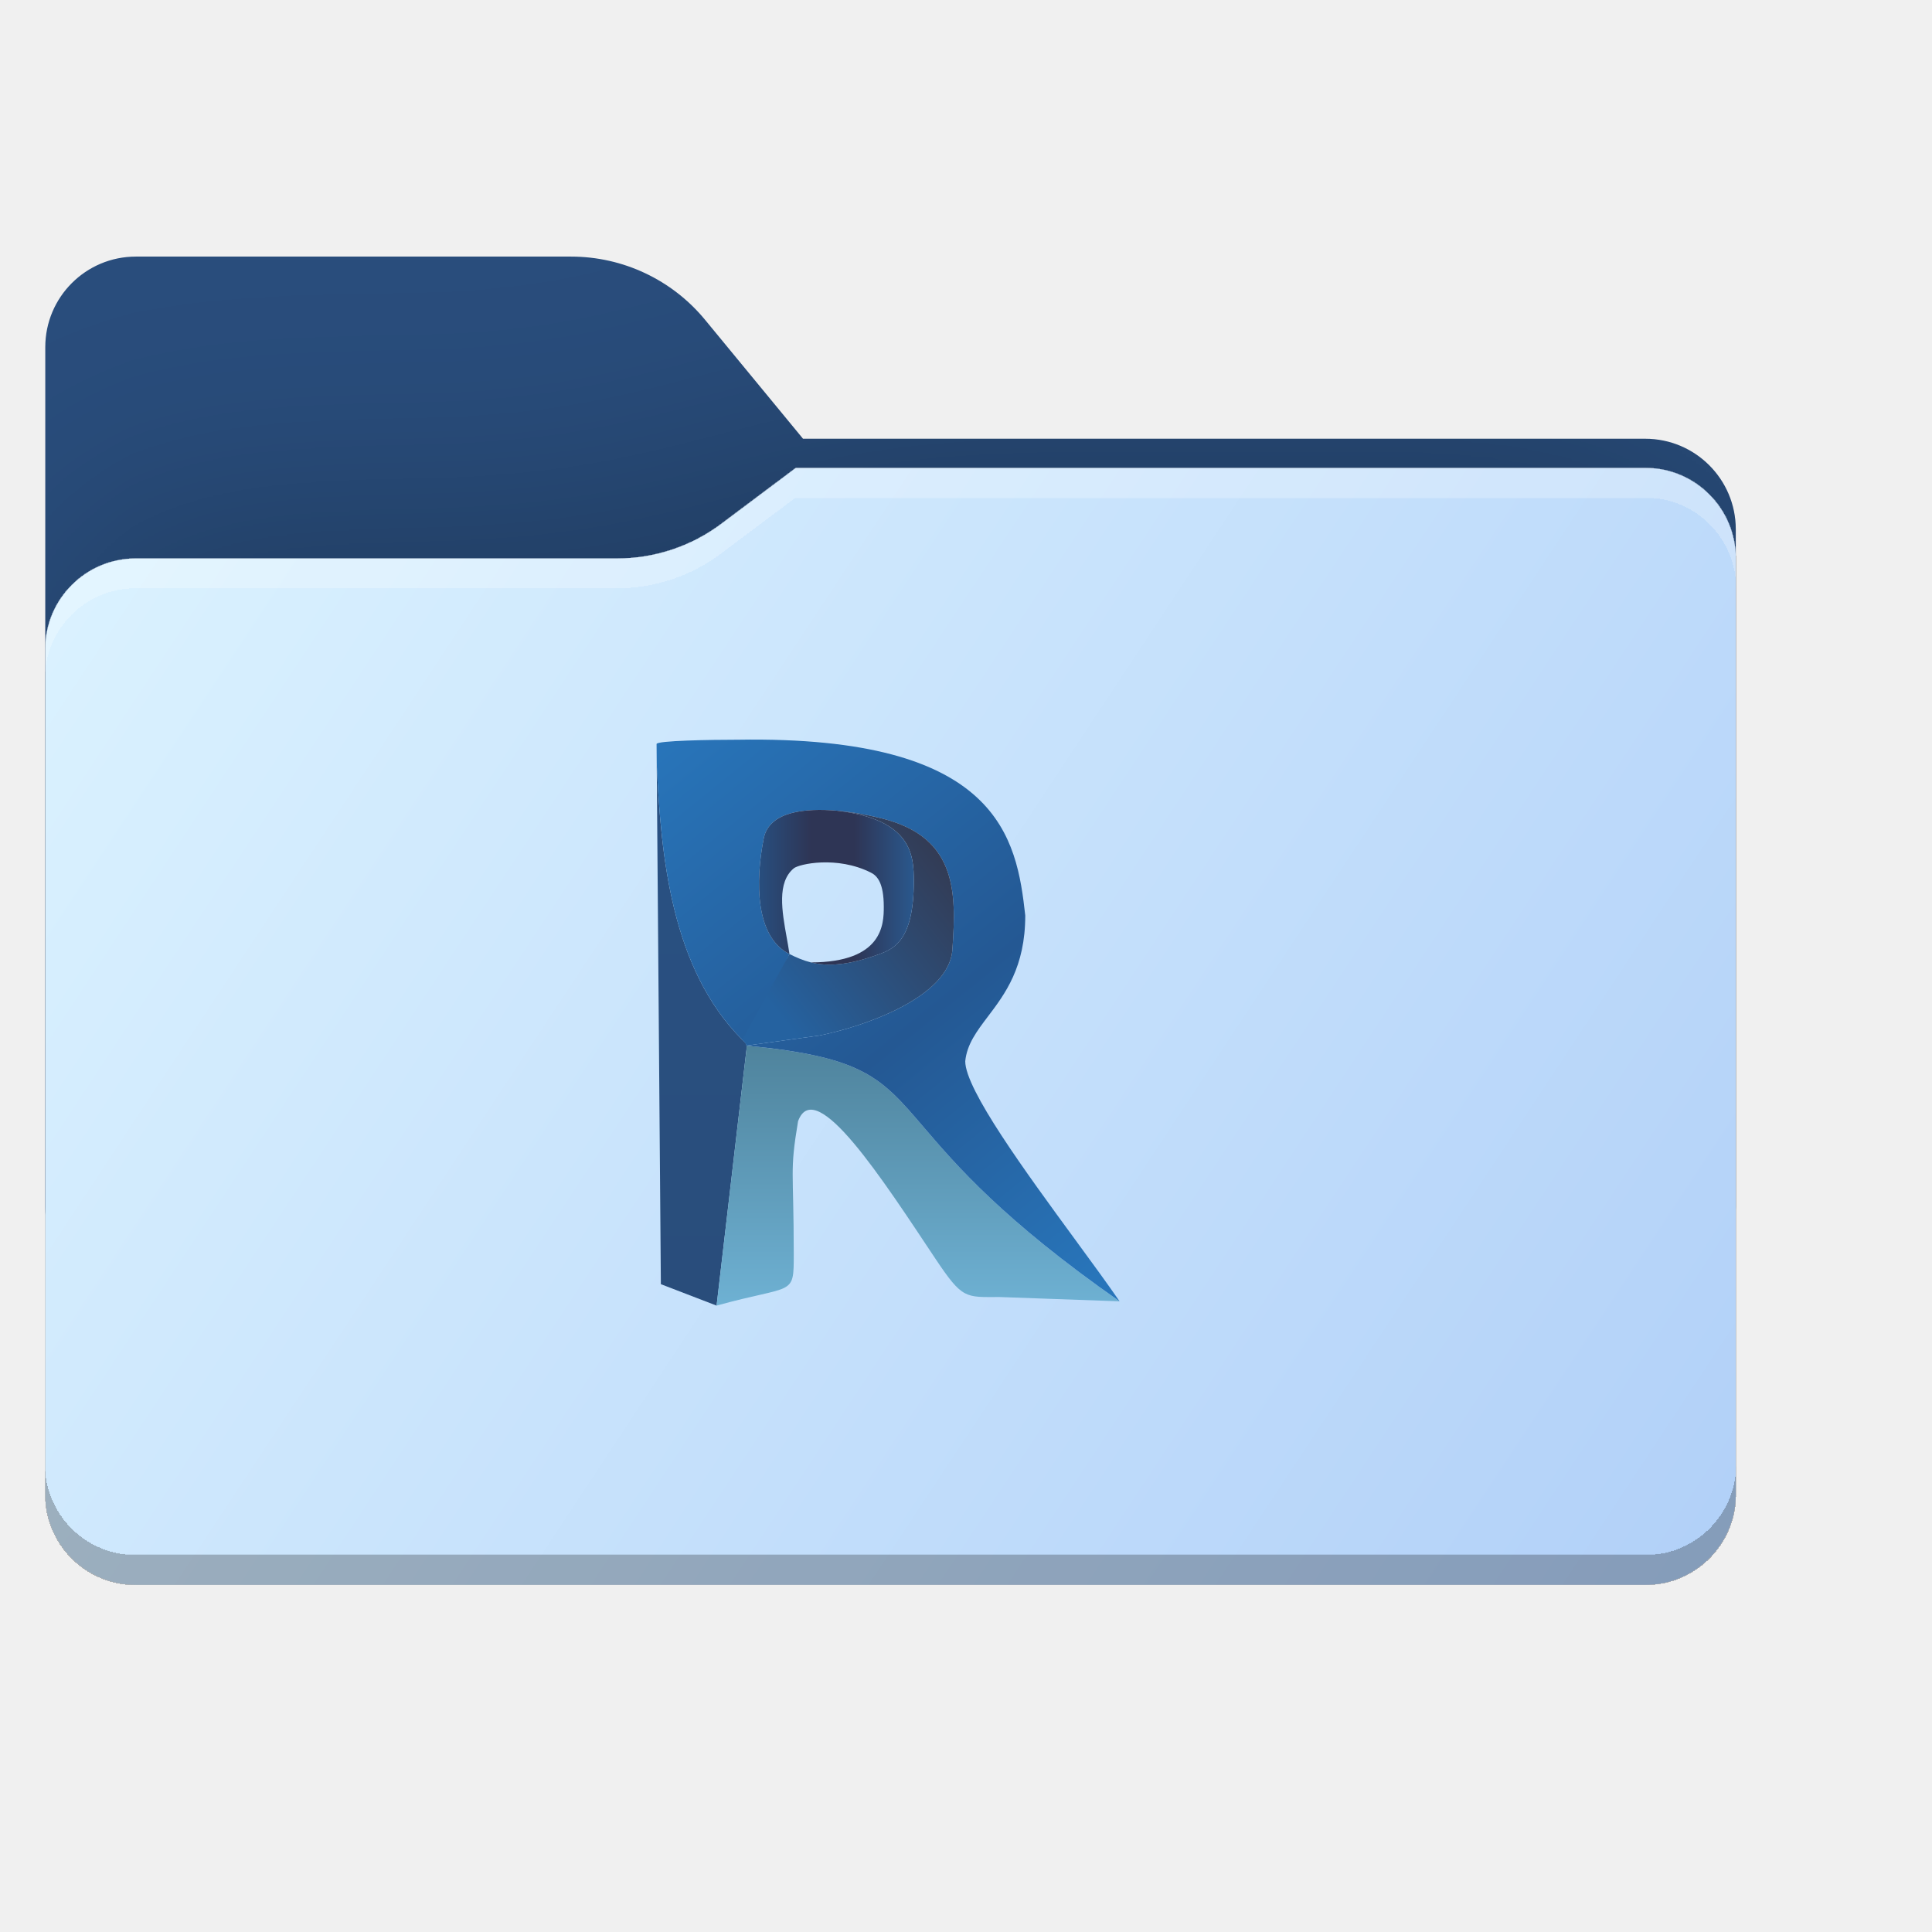
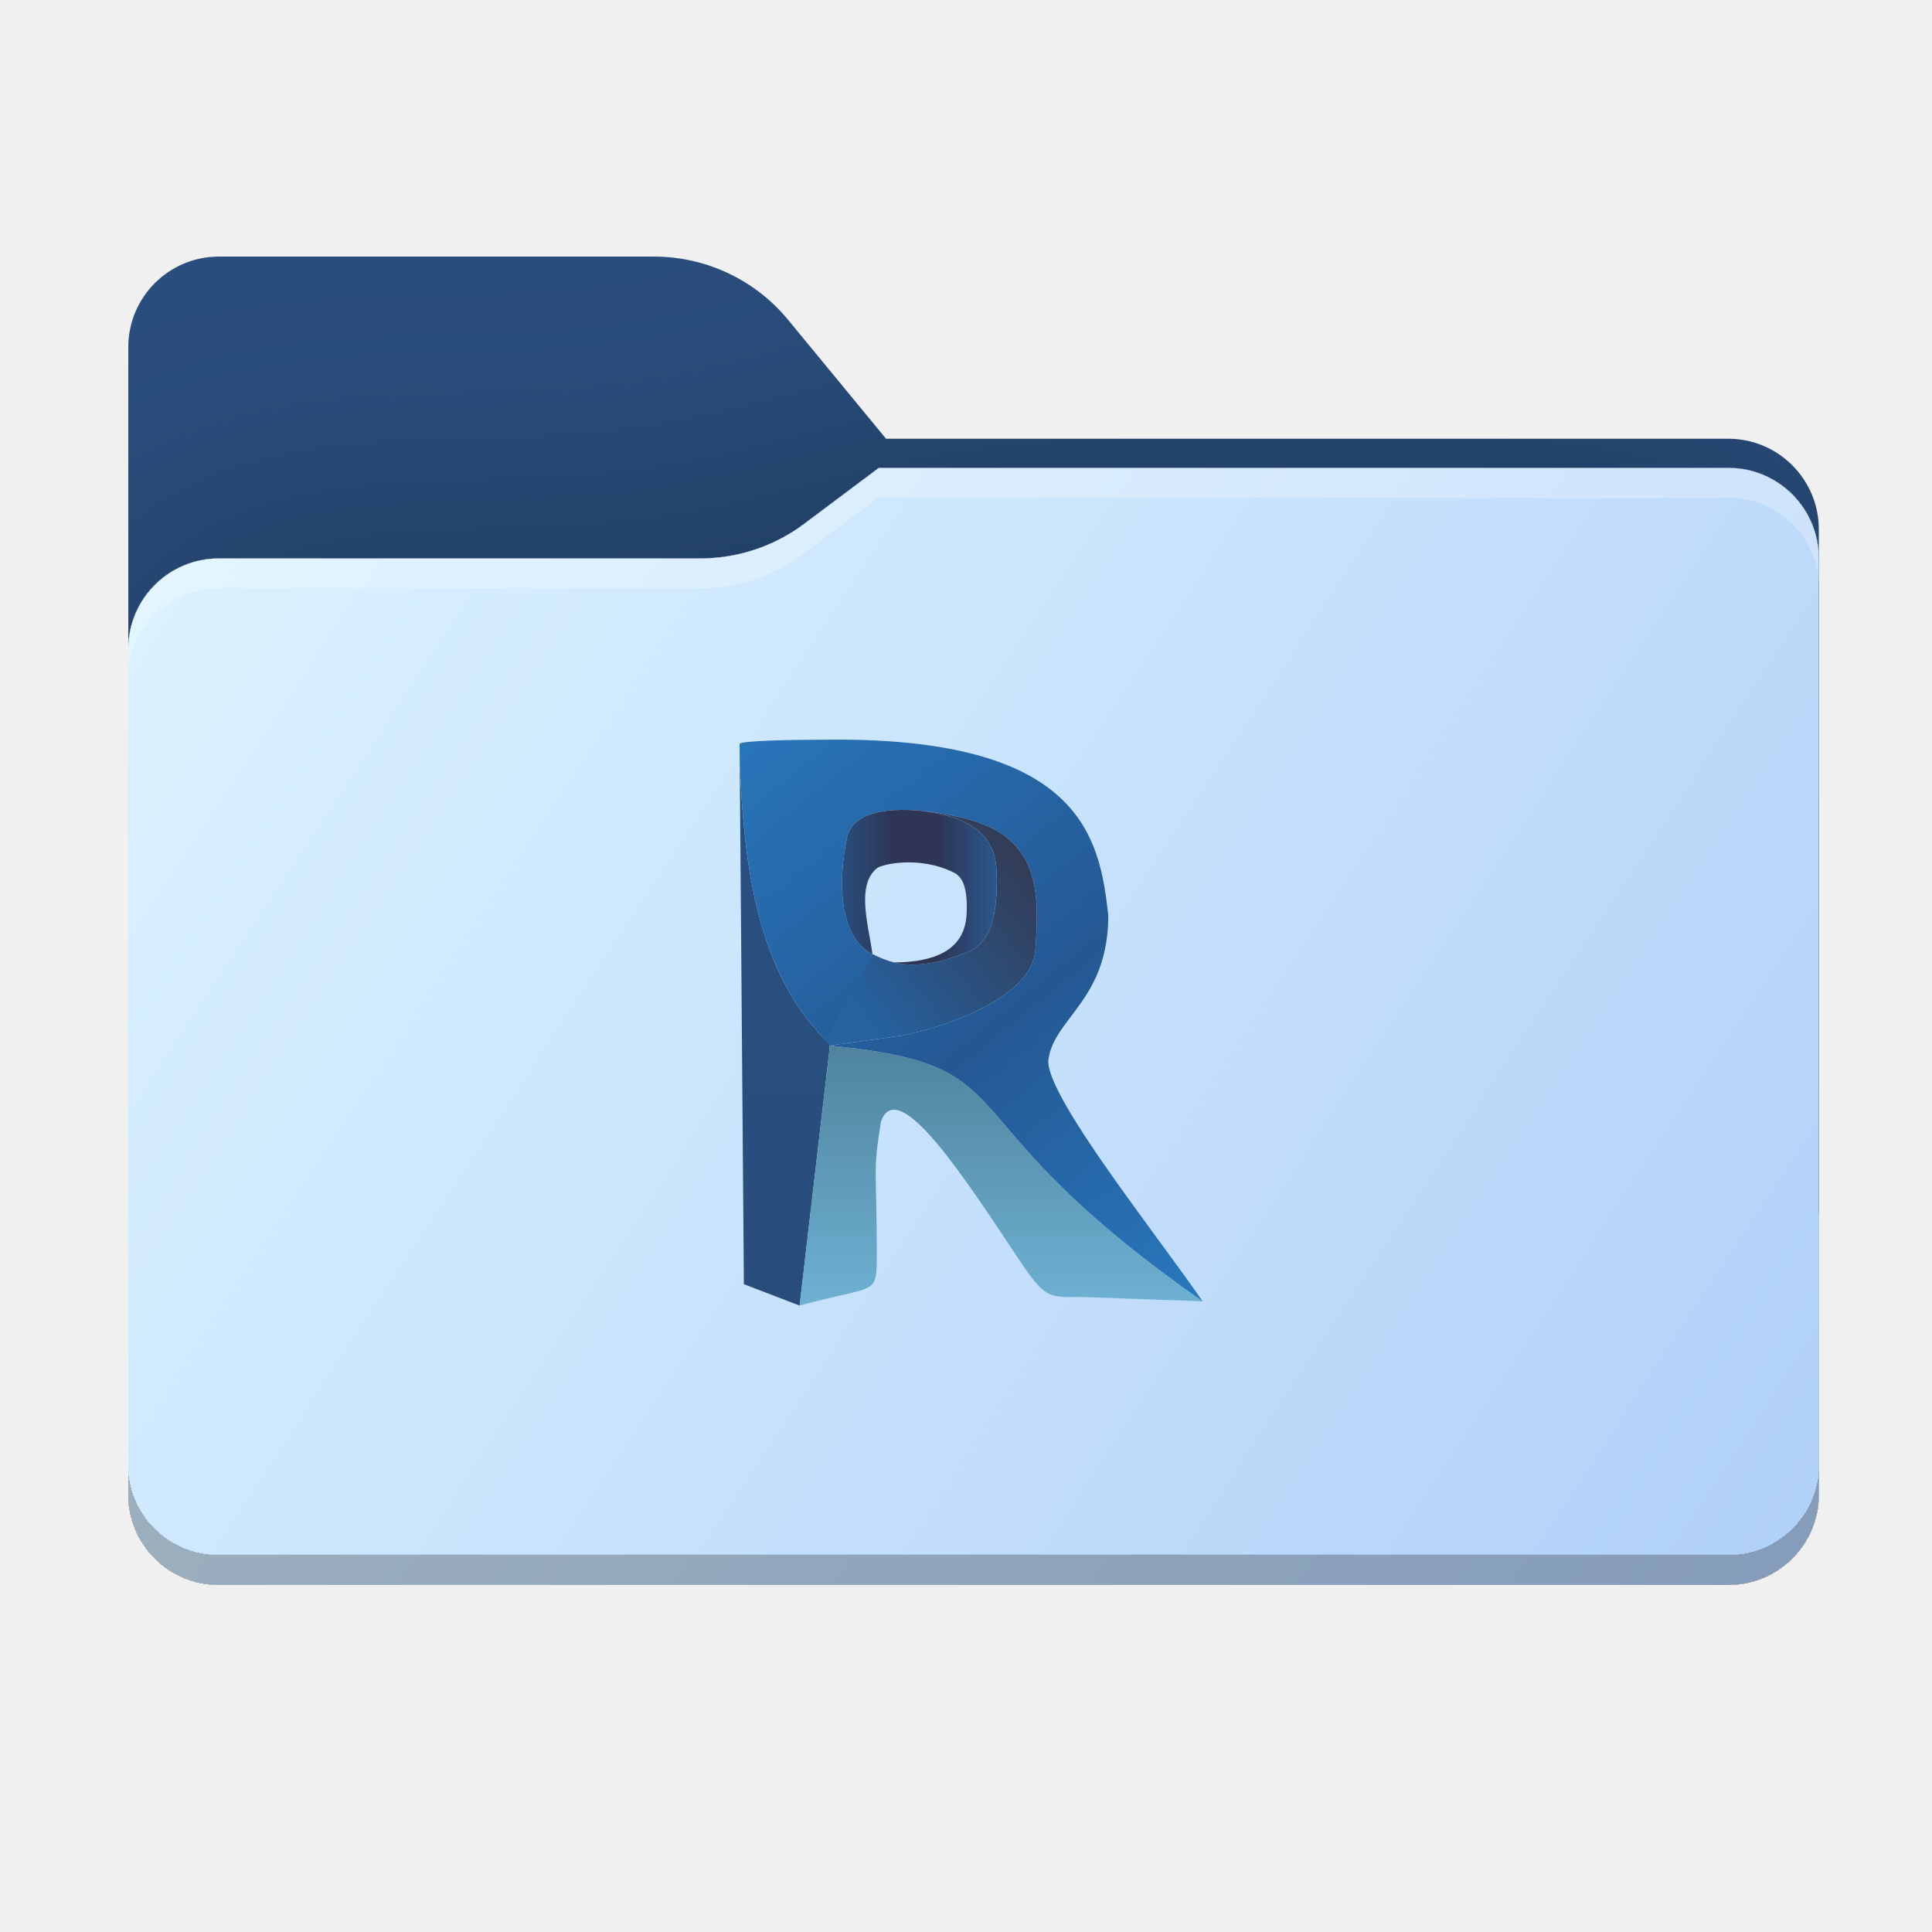
<svg xmlns="http://www.w3.org/2000/svg" width="256" height="256" viewBox="0 0 256 256" fill="none">
-   <g clip-path="url(#clip0_727_17535)">
-     <path fill-rule="evenodd" clip-rule="evenodd" d="M93.425 42.378C89.056 37.073 82.544 34 75.671 34H18C11.373 34 6 39.373 6 46V58.137V68.2V160C6 166.627 11.373 172 18 172H218C224.627 172 230 166.627 230 160V70.137C230 63.51 224.627 58.137 218 58.137H106.404L93.425 42.378Z" fill="#294D7C" />
-     <mask id="mask0_727_17535" style="mask-type:alpha" maskUnits="userSpaceOnUse" x="6" y="34" width="224" height="138">
-       <path fill-rule="evenodd" clip-rule="evenodd" d="M93.425 42.378C89.056 37.073 82.544 34 75.671 34H18C11.373 34 6 39.373 6 46V58.137V68.2V160C6 166.627 11.373 172 18 172H218C224.627 172 230 166.627 230 160V70.137C230 63.51 224.627 58.137 218 58.137H106.404L93.425 42.378Z" fill="url(#paint0_linear_727_17535)" />
-     </mask>
-     <g mask="url(#mask0_727_17535)">
-       <g style="mix-blend-mode:multiply" filter="url(#filter0_f_727_17535)">
-         <path fill-rule="evenodd" clip-rule="evenodd" d="M81.789 74C86.764 74 91.605 72.387 95.586 69.402L105.459 62H218C224.627 62 230 67.373 230 74V108V160C230 166.627 224.627 172 218 172H18C11.373 172 6 166.627 6 160L6 108V86C6 79.373 11.373 74 18 74H76H81.789Z" fill="black" fill-opacity="0.3" />
-       </g>
+   <path fill-rule="evenodd" clip-rule="evenodd" d="M104.425 42.378C100.056 37.073 93.544 34 86.671 34H29C22.373 34 17 39.373 17 46V58.137V68.2V160C17 166.627 22.373 172 29 172H229C235.627 172 241 166.627 241 160V70.137C241 63.51 235.627 58.137 229 58.137H117.404L104.425 42.378Z" fill="#294D7C" />
+   <mask id="mask0_727_17535" style="mask-type:alpha" maskUnits="userSpaceOnUse" x="17" y="34" width="224" height="138">
+     <path fill-rule="evenodd" clip-rule="evenodd" d="M104.425 42.378C100.056 37.073 93.544 34 86.671 34H29C22.373 34 17 39.373 17 46V58.137V68.2V160C17 166.627 22.373 172 29 172H229C235.627 172 241 166.627 241 160V70.137C241 63.51 235.627 58.137 229 58.137H117.404L104.425 42.378Z" fill="url(#paint0_linear_727_17535)" />
+   </mask>
+   <g mask="url(#mask0_727_17535)">
+     <g style="mix-blend-mode:multiply" filter="url(#filter0_f_727_17535)">
+       <path fill-rule="evenodd" clip-rule="evenodd" d="M92.789 74C97.764 74 102.605 72.387 106.586 69.402L116.459 62H229C235.627 62 241 67.373 241 74V108V160C241 166.627 235.627 172 229 172H29C22.373 172 17 166.627 17 160L17 108V86C17 79.373 22.373 74 29 74H87H92.789Z" fill="black" fill-opacity="0.3" />
    </g>
-     <g filter="url(#filter1_ii_727_17535)">
-       <path fill-rule="evenodd" clip-rule="evenodd" d="M81.789 74C86.764 74 91.605 72.387 95.586 69.402L105.459 62H218C224.627 62 230 67.373 230 74V108V198C230 204.627 224.627 210 218 210H18C11.373 210 6 204.627 6 198L6 108V86C6 79.373 11.373 74 18 74H76H81.789Z" fill="url(#paint1_linear_727_17535)" />
-     </g>
-     <path d="M94.953 173L87.568 170.16L87.021 101.225C87.568 113.355 88.929 128.349 98.361 137.781C98.773 138.193 98.886 138.306 98.917 138.554C98.929 138.648 98.929 138.761 98.929 138.917V138.917L94.953 173Z" fill="url(#paint2_linear_727_17535)" />
-     <path d="M98.929 138.916L94.953 172.999C105.177 170.158 105.177 171.863 105.177 166.182C105.177 154.821 104.609 155.389 105.746 148.573C108.018 142.324 117.106 156.525 123.923 166.75C127.559 172.203 127.899 171.863 132.444 171.863L148.349 172.431C112.562 147.437 126.195 141.189 98.917 138.553C98.929 138.647 98.929 138.76 98.929 138.916V138.916Z" fill="url(#paint3_linear_727_17535)" />
-     <path fill-rule="evenodd" clip-rule="evenodd" d="M87 98.585L87.021 101.225C87.568 113.354 88.929 128.348 98.361 137.781C98.773 138.192 98.886 138.305 98.917 138.553C114.429 140.052 116.711 142.719 122.375 149.337C126.671 154.357 132.912 161.65 148.349 172.431C146.786 170.157 144.724 167.343 142.512 164.322C135.883 155.27 127.899 144.369 127.899 140.621C128.125 138.365 129.426 136.646 130.912 134.683C133.168 131.702 135.852 128.156 135.852 121.307C134.716 111.082 132.444 97.449 97.793 98.017C94.195 98.017 87 98.131 87 98.585ZM98.917 138.553L104.609 126.419C100.065 124.147 100.065 116.762 101.201 111.082C101.927 107.454 106.823 107.07 110.858 107.414C113.141 107.608 115.149 108.036 115.97 108.242C126.763 110.514 126.763 117.898 126.195 125.851C125.741 132.213 114.266 136.076 108.586 137.212L98.917 138.553Z" fill="url(#paint4_linear_727_17535)" />
-     <path d="M98.361 137.78C98.772 138.191 98.886 138.305 98.917 138.552L108.586 137.211C114.266 136.075 125.741 132.212 126.195 125.85C126.763 117.898 126.763 110.513 115.97 108.241C115.149 108.036 113.141 107.608 110.858 107.413C120.856 108.569 121.083 113.353 121.083 116.762C121.083 124.487 118.527 125.695 116.538 126.418C112.291 127.963 109.618 128.064 107.45 127.524C106.428 127.27 105.519 126.873 104.609 126.418L98.361 137.78Z" fill="url(#paint5_linear_727_17535)" />
-     <path fill-rule="evenodd" clip-rule="evenodd" d="M101.201 111.083C100.065 116.763 100.065 124.148 104.609 126.42C104.509 125.716 104.376 124.977 104.241 124.224C103.613 120.723 102.933 116.929 105.177 115.059C105.859 114.491 110.894 113.355 115.402 115.627C116.237 116.048 117.106 116.99 117.106 120.171C117.106 122.444 116.993 127.501 107.45 127.526C109.618 128.065 112.291 127.965 116.538 126.42C118.527 125.697 121.083 124.489 121.083 116.763C121.083 113.355 120.855 108.57 110.858 107.415C106.822 107.071 101.927 107.455 101.201 111.083Z" fill="url(#paint6_linear_727_17535)" />
  </g>
+   <g filter="url(#filter1_ii_727_17535)">
+     <path fill-rule="evenodd" clip-rule="evenodd" d="M92.789 74C97.764 74 102.605 72.387 106.586 69.402L116.459 62H229C235.627 62 241 67.373 241 74V108V198C241 204.627 235.627 210 229 210H29C22.373 210 17 204.627 17 198L17 108V86C17 79.373 22.373 74 29 74H87H92.789Z" fill="url(#paint1_linear_727_17535)" />
+   </g>
+   <path d="M105.953 173L98.568 170.16L98.021 101.225C98.568 113.355 99.929 128.349 109.361 137.781C109.773 138.193 109.886 138.306 109.917 138.554C109.929 138.648 109.929 138.761 109.929 138.917V138.917L105.953 173Z" fill="url(#paint2_linear_727_17535)" />
+   <path d="M109.929 138.916L105.953 172.999C116.177 170.158 116.177 171.863 116.177 166.182C116.177 154.821 115.609 155.389 116.746 148.573C119.018 142.324 128.106 156.525 134.923 166.75C138.559 172.203 138.899 171.863 143.444 171.863L159.349 172.431C123.562 147.437 137.195 141.189 109.917 138.553C109.929 138.647 109.929 138.76 109.929 138.916V138.916Z" fill="url(#paint3_linear_727_17535)" />
+   <path fill-rule="evenodd" clip-rule="evenodd" d="M98 98.585L98.021 101.225C98.568 113.354 99.929 128.348 109.361 137.781C109.773 138.192 109.886 138.305 109.917 138.553C125.429 140.052 127.711 142.719 133.375 149.337C137.671 154.357 143.912 161.65 159.349 172.431C157.786 170.157 155.724 167.343 153.512 164.322C146.883 155.27 138.899 144.369 138.899 140.621C139.125 138.365 140.426 136.646 141.912 134.683C144.168 131.702 146.852 128.156 146.852 121.307C145.716 111.082 143.444 97.449 108.793 98.017C105.195 98.017 98 98.131 98 98.585ZM109.917 138.553L115.609 126.419C111.065 124.147 111.065 116.762 112.201 111.082C112.927 107.454 117.823 107.07 121.858 107.414C124.141 107.608 126.149 108.036 126.97 108.242C137.763 110.514 137.763 117.898 137.195 125.851C136.741 132.213 125.266 136.076 119.586 137.212L109.917 138.553Z" fill="url(#paint4_linear_727_17535)" />
+   <path d="M109.361 137.78C109.772 138.191 109.886 138.305 109.917 138.552L119.586 137.211C125.266 136.075 136.741 132.212 137.195 125.85C137.763 117.898 137.763 110.513 126.97 108.241C126.149 108.036 124.141 107.608 121.858 107.413C131.856 108.569 132.083 113.353 132.083 116.762C132.083 124.487 129.527 125.695 127.538 126.418C123.291 127.963 120.618 128.064 118.45 127.524C117.428 127.27 116.519 126.873 115.609 126.418L109.361 137.78Z" fill="url(#paint5_linear_727_17535)" />
+   <path fill-rule="evenodd" clip-rule="evenodd" d="M112.201 111.083C111.065 116.763 111.065 124.148 115.609 126.42C115.509 125.716 115.376 124.977 115.241 124.224C114.613 120.723 113.933 116.929 116.177 115.059C116.859 114.491 121.894 113.355 126.402 115.627C127.237 116.048 128.106 116.99 128.106 120.171C128.106 122.444 127.993 127.501 118.45 127.526C120.618 128.065 123.291 127.965 127.538 126.42C129.527 125.697 132.083 124.489 132.083 116.763C132.083 113.355 131.855 108.57 121.858 107.415C117.822 107.071 112.927 107.455 112.201 111.083Z" fill="url(#paint6_linear_727_17535)" />
  <defs>
-     <filter id="filter0_f_727_17535" x="-31" y="25" width="298" height="184" filterUnits="userSpaceOnUse" color-interpolation-filters="sRGB">
+     <filter id="filter0_f_727_17535" x="-20" y="25" width="298" height="184" filterUnits="userSpaceOnUse" color-interpolation-filters="sRGB">
      <feFlood flood-opacity="0" result="BackgroundImageFix" />
      <feBlend mode="normal" in="SourceGraphic" in2="BackgroundImageFix" result="shape" />
      <feGaussianBlur stdDeviation="18.5" result="effect1_foregroundBlur_727_17535" />
    </filter>
-     <filter id="filter1_ii_727_17535" x="6" y="62" width="224" height="148" filterUnits="userSpaceOnUse" color-interpolation-filters="sRGB">
+     <filter id="filter1_ii_727_17535" x="17" y="62" width="224" height="148" filterUnits="userSpaceOnUse" color-interpolation-filters="sRGB">
      <feFlood flood-opacity="0" result="BackgroundImageFix" />
      <feBlend mode="normal" in="SourceGraphic" in2="BackgroundImageFix" result="shape" />
      <feColorMatrix in="SourceAlpha" type="matrix" values="0 0 0 0 0 0 0 0 0 0 0 0 0 0 0 0 0 0 127 0" result="hardAlpha" />
      <feOffset dy="-4" />
      <feComposite in2="hardAlpha" operator="arithmetic" k2="-1" k3="1" />
      <feColorMatrix type="matrix" values="0 0 0 0 0 0 0 0 0 0 0 0 0 0 0 0 0 0 0.25 0" />
      <feBlend mode="normal" in2="shape" result="effect1_innerShadow_727_17535" />
      <feColorMatrix in="SourceAlpha" type="matrix" values="0 0 0 0 0 0 0 0 0 0 0 0 0 0 0 0 0 0 127 0" result="hardAlpha" />
      <feOffset dy="4" />
      <feComposite in2="hardAlpha" operator="arithmetic" k2="-1" k3="1" />
      <feColorMatrix type="matrix" values="0 0 0 0 1 0 0 0 0 1 0 0 0 0 1 0 0 0 0.25 0" />
      <feBlend mode="normal" in2="effect1_innerShadow_727_17535" result="effect2_innerShadow_727_17535" />
    </filter>
-     <linearGradient id="paint0_linear_727_17535" x1="6" y1="34" x2="186.768" y2="215.142" gradientUnits="userSpaceOnUse">
+     <linearGradient id="paint0_linear_727_17535" x1="17" y1="34" x2="197.768" y2="215.142" gradientUnits="userSpaceOnUse">
      <stop stop-color="#05815D" />
      <stop offset="1" stop-color="#0C575F" />
    </linearGradient>
-     <linearGradient id="paint1_linear_727_17535" x1="6" y1="62" x2="230" y2="210" gradientUnits="userSpaceOnUse">
+     <linearGradient id="paint1_linear_727_17535" x1="17" y1="62" x2="241" y2="210" gradientUnits="userSpaceOnUse">
      <stop stop-color="#DCF3FF" />
      <stop offset="1" stop-color="#B1D0F8" />
    </linearGradient>
-     <linearGradient id="paint2_linear_727_17535" x1="92.965" y1="98.586" x2="92.965" y2="173" gradientUnits="userSpaceOnUse">
+     <linearGradient id="paint2_linear_727_17535" x1="103.964" y1="98.586" x2="103.964" y2="173" gradientUnits="userSpaceOnUse">
      <stop stop-color="#295183" />
      <stop offset="1" stop-color="#294D7B" />
    </linearGradient>
-     <linearGradient id="paint3_linear_727_17535" x1="121.651" y1="137.78" x2="121.651" y2="172.999" gradientUnits="userSpaceOnUse">
+     <linearGradient id="paint3_linear_727_17535" x1="132.651" y1="137.78" x2="132.651" y2="172.999" gradientUnits="userSpaceOnUse">
      <stop stop-color="#4E829B" />
      <stop offset="1" stop-color="#6EB1D3" />
    </linearGradient>
-     <linearGradient id="paint4_linear_727_17535" x1="87" y1="98" x2="144.941" y2="169.574" gradientUnits="userSpaceOnUse">
+     <linearGradient id="paint4_linear_727_17535" x1="98" y1="98" x2="155.941" y2="169.574" gradientUnits="userSpaceOnUse">
      <stop stop-color="#2875BA" />
      <stop offset="0.555" stop-color="#245893" />
      <stop offset="1" stop-color="#2875BA" />
    </linearGradient>
-     <linearGradient id="paint5_linear_727_17535" x1="101.769" y1="132.651" x2="125.627" y2="113.906" gradientUnits="userSpaceOnUse">
+     <linearGradient id="paint5_linear_727_17535" x1="112.769" y1="132.651" x2="136.627" y2="113.906" gradientUnits="userSpaceOnUse">
      <stop stop-color="#2562A0" />
      <stop offset="1" stop-color="#333B54" />
    </linearGradient>
-     <linearGradient id="paint6_linear_727_17535" x1="100.633" y1="117.314" x2="121.083" y2="117.314" gradientUnits="userSpaceOnUse">
+     <linearGradient id="paint6_linear_727_17535" x1="111.633" y1="117.314" x2="132.083" y2="117.314" gradientUnits="userSpaceOnUse">
      <stop stop-color="#284E7E" />
      <stop offset="0.335" stop-color="#2E3555" />
      <stop offset="0.616" stop-color="#2E3555" />
      <stop offset="1" stop-color="#2A588D" />
    </linearGradient>
-     <clipPath id="clip0_727_17535">
-       <rect width="256" height="256" fill="white" />
-     </clipPath>
  </defs>
</svg>
